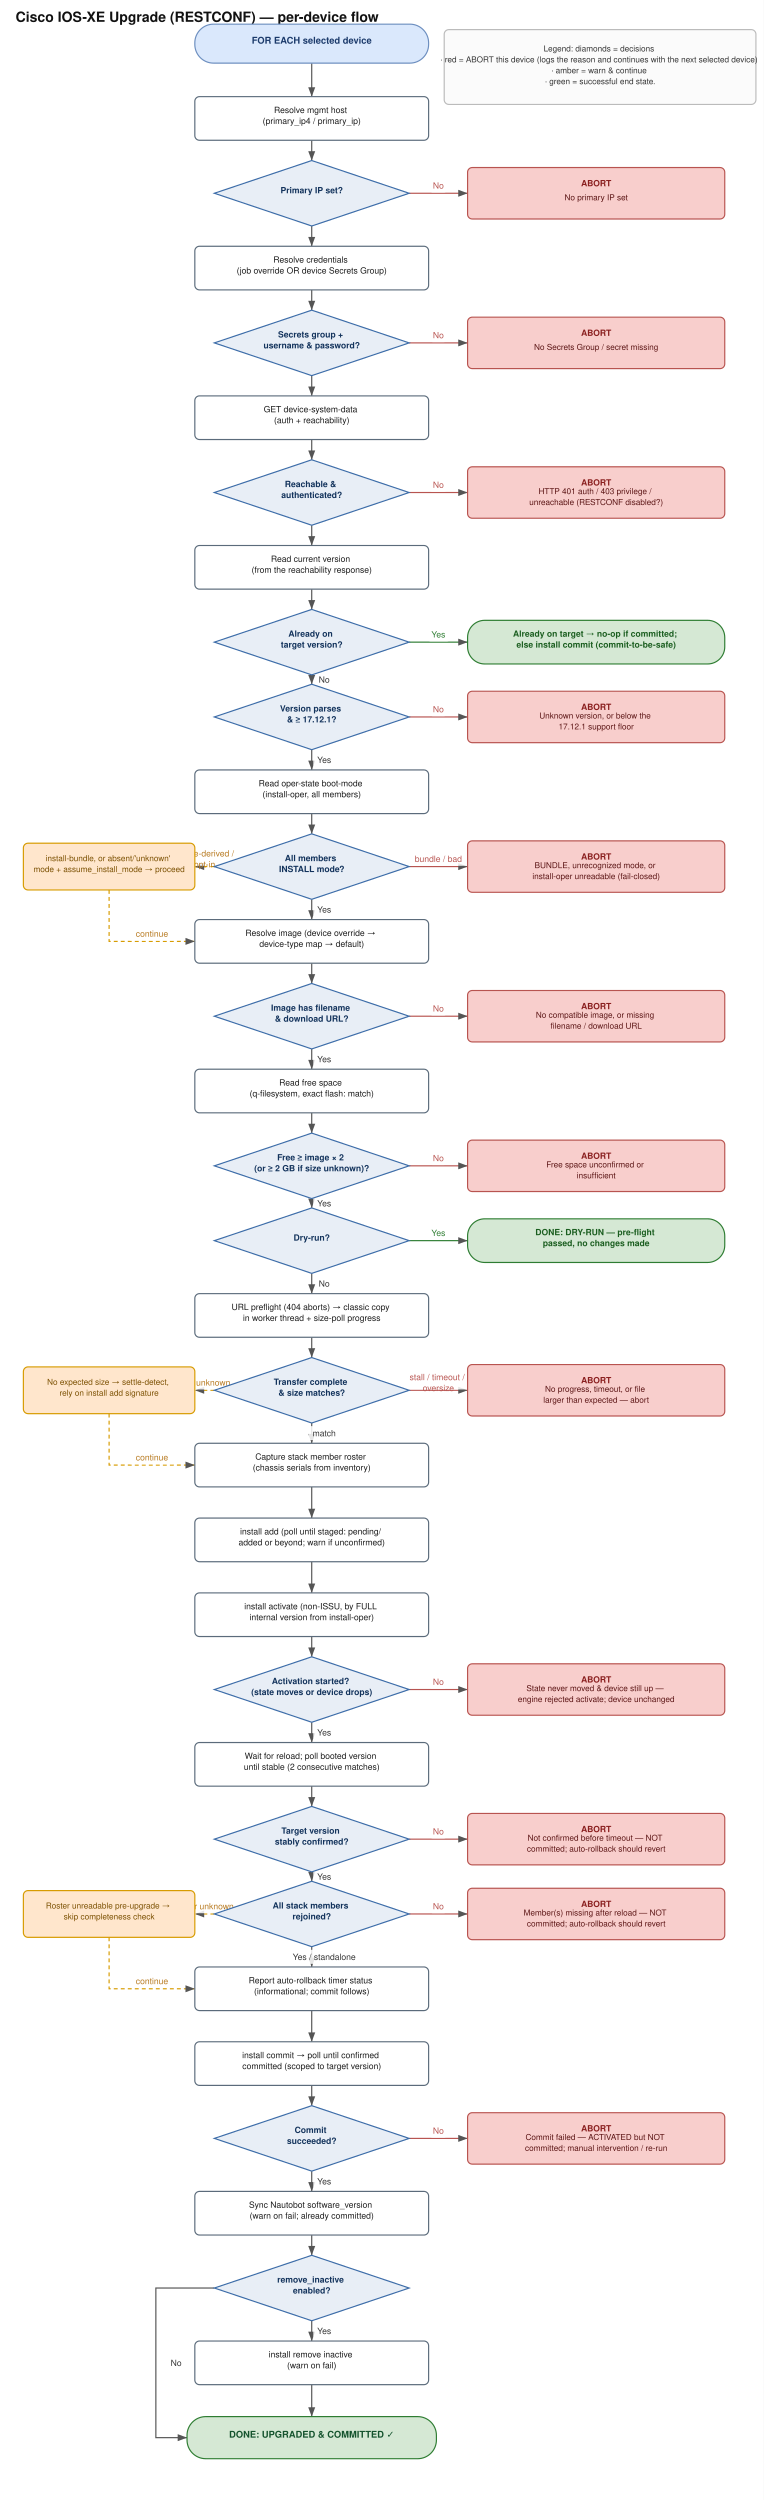
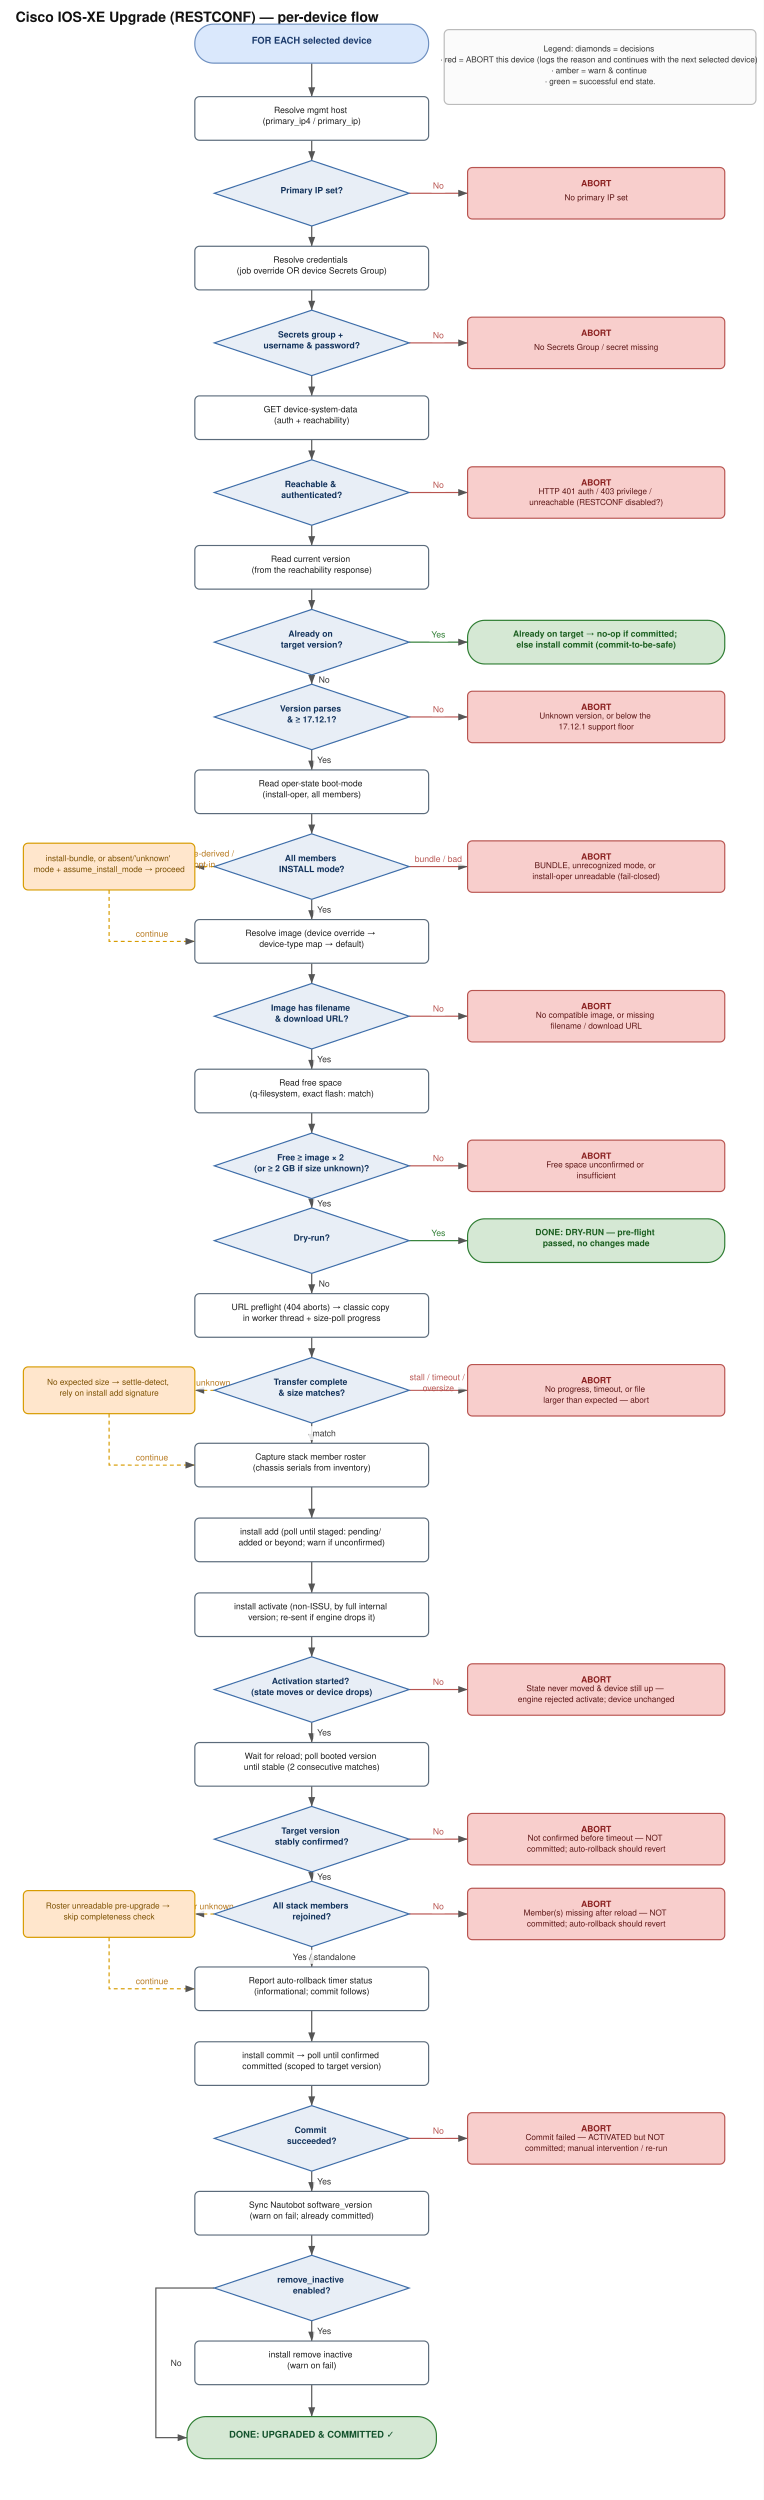
<svg xmlns="http://www.w3.org/2000/svg" viewBox="0 0 980 3208" width="980" height="3208" font-family="Helvetica,Arial,sans-serif">
  <defs>
    <marker id="arrow" markerWidth="10" markerHeight="10" refX="8" refY="3" orient="auto" markerUnits="strokeWidth">
      <path d="M0,0 L8,3 L0,6 z" fill="#555" />
    </marker>
  </defs>
  <rect x="0" y="0" width="980" height="3208" fill="#ffffff" />
  <text x="20" y="28" font-size="18" font-weight="bold" fill="#111">Cisco IOS-XE Upgrade (RESTCONF) — per-device flow</text>
  <rect x="570" y="38" width="400" height="96" rx="6" ry="6" fill="#fbfbfb" stroke="#bbb" stroke-width="1.5" />
  <text x="770" y="66" text-anchor="middle" font-family="Helvetica,Arial,sans-serif" font-size="10.5" fill="#333">
    <tspan x="770" dy="0">Legend:  diamonds = decisions</tspan>
    <tspan x="770" dy="14">· red = ABORT this device (logs the reason and continues with the next selected device)</tspan>
    <tspan x="770" dy="14">· amber = warn &amp; continue</tspan>
    <tspan x="770" dy="14">· green = successful end state.</tspan>
  </text>
  <path d="M 400 81 L 400 124" fill="none" stroke="#555" stroke-width="1.5" marker-end="url(#arrow)" />
  <path d="M 400 180 L 400 206" fill="none" stroke="#555" stroke-width="1.5" marker-end="url(#arrow)" />
  <path d="M 400 290 L 400 316" fill="none" stroke="#555" stroke-width="1.5" marker-end="url(#arrow)" />
  <path d="M 400 372 L 400 398" fill="none" stroke="#555" stroke-width="1.5" marker-end="url(#arrow)" />
  <path d="M 400 482 L 400 508" fill="none" stroke="#555" stroke-width="1.5" marker-end="url(#arrow)" />
  <path d="M 400 564 L 400 590" fill="none" stroke="#555" stroke-width="1.5" marker-end="url(#arrow)" />
  <path d="M 400 674 L 400 700" fill="none" stroke="#555" stroke-width="1.5" marker-end="url(#arrow)" />
  <path d="M 400 756 L 400 782" fill="none" stroke="#555" stroke-width="1.5" marker-end="url(#arrow)" />
  <path d="M 400 866 L 400 878" fill="none" stroke="#555" stroke-width="1.5" marker-end="url(#arrow)" />
  <rect x="406" y="863" width="21" height="18" rx="3" fill="#ffffff" fill-opacity="0.85" stroke="none" />
  <text x="416" y="876" text-anchor="middle" font-family="Helvetica,Arial,sans-serif" font-size="11" fill="#333">
    <tspan x="416" dy="0">No</tspan>
  </text>
  <path d="M 400 962 L 400 988" fill="none" stroke="#555" stroke-width="1.5" marker-end="url(#arrow)" />
  <rect x="402" y="966" width="28" height="18" rx="3" fill="#ffffff" fill-opacity="0.85" stroke="none" />
  <text x="416" y="979" text-anchor="middle" font-family="Helvetica,Arial,sans-serif" font-size="11" fill="#333">
    <tspan x="416" dy="0">Yes</tspan>
  </text>
  <path d="M 400 1044 L 400 1070" fill="none" stroke="#555" stroke-width="1.5" marker-end="url(#arrow)" />
  <path d="M 400 1154 L 400 1180" fill="none" stroke="#555" stroke-width="1.5" marker-end="url(#arrow)" />
  <rect x="402" y="1158" width="28" height="18" rx="3" fill="#ffffff" fill-opacity="0.85" stroke="none" />
  <text x="416" y="1171" text-anchor="middle" font-family="Helvetica,Arial,sans-serif" font-size="11" fill="#333">
    <tspan x="416" dy="0">Yes</tspan>
  </text>
  <path d="M 400 1236 L 400 1262" fill="none" stroke="#555" stroke-width="1.5" marker-end="url(#arrow)" />
  <path d="M 400 1346 L 400 1372" fill="none" stroke="#555" stroke-width="1.5" marker-end="url(#arrow)" />
  <rect x="402" y="1350" width="28" height="18" rx="3" fill="#ffffff" fill-opacity="0.85" stroke="none" />
  <text x="416" y="1363" text-anchor="middle" font-family="Helvetica,Arial,sans-serif" font-size="11" fill="#333">
    <tspan x="416" dy="0">Yes</tspan>
  </text>
  <path d="M 400 1428 L 400 1454" fill="none" stroke="#555" stroke-width="1.5" marker-end="url(#arrow)" />
  <path d="M 400 1538 L 400 1550" fill="none" stroke="#555" stroke-width="1.5" marker-end="url(#arrow)" />
  <rect x="402" y="1535" width="28" height="18" rx="3" fill="#ffffff" fill-opacity="0.85" stroke="none" />
  <text x="416" y="1548" text-anchor="middle" font-family="Helvetica,Arial,sans-serif" font-size="11" fill="#333">
    <tspan x="416" dy="0">Yes</tspan>
  </text>
  <path d="M 400 1634 L 400 1660" fill="none" stroke="#555" stroke-width="1.5" marker-end="url(#arrow)" />
  <rect x="406" y="1638" width="21" height="18" rx="3" fill="#ffffff" fill-opacity="0.85" stroke="none" />
  <text x="416" y="1651" text-anchor="middle" font-family="Helvetica,Arial,sans-serif" font-size="11" fill="#333">
    <tspan x="416" dy="0">No</tspan>
  </text>
  <path d="M 400 1716 L 400 1742" fill="none" stroke="#555" stroke-width="1.5" marker-end="url(#arrow)" />
  <path d="M 400 1826 L 400 1852" fill="none" stroke="#555" stroke-width="1.5" marker-end="url(#arrow)" />
  <rect x="396" y="1830" width="40" height="18" rx="3" fill="#ffffff" fill-opacity="0.85" stroke="none" />
  <text x="416" y="1843" text-anchor="middle" font-family="Helvetica,Arial,sans-serif" font-size="11" fill="#333">
    <tspan x="416" dy="0">match</tspan>
  </text>
  <path d="M 400 1908 L 400 1948" fill="none" stroke="#555" stroke-width="1.5" marker-end="url(#arrow)" />
  <path d="M 400 2004 L 400 2044" fill="none" stroke="#555" stroke-width="1.5" marker-end="url(#arrow)" />
  <path d="M 400 2100 L 400 2126" fill="none" stroke="#555" stroke-width="1.5" marker-end="url(#arrow)" />
  <path d="M 400 2210 L 400 2236" fill="none" stroke="#555" stroke-width="1.5" marker-end="url(#arrow)" />
  <rect x="402" y="2214" width="28" height="18" rx="3" fill="#ffffff" fill-opacity="0.85" stroke="none" />
  <text x="416" y="2227" text-anchor="middle" font-family="Helvetica,Arial,sans-serif" font-size="11" fill="#333">
    <tspan x="416" dy="0">Yes</tspan>
  </text>
  <path d="M 400 2292 L 400 2318" fill="none" stroke="#555" stroke-width="1.5" marker-end="url(#arrow)" />
  <path d="M 400 2402 L 400 2414" fill="none" stroke="#555" stroke-width="1.5" marker-end="url(#arrow)" />
  <rect x="402" y="2399" width="28" height="18" rx="3" fill="#ffffff" fill-opacity="0.85" stroke="none" />
  <text x="416" y="2412" text-anchor="middle" font-family="Helvetica,Arial,sans-serif" font-size="11" fill="#333">
    <tspan x="416" dy="0">Yes</tspan>
  </text>
  <path d="M 400 2498 L 400 2524" fill="none" stroke="#555" stroke-width="1.5" marker-end="url(#arrow)" />
  <rect x="360" y="2502" width="112" height="18" rx="3" fill="#ffffff" fill-opacity="0.85" stroke="none" />
  <text x="416" y="2515" text-anchor="middle" font-family="Helvetica,Arial,sans-serif" font-size="11" fill="#333">
    <tspan x="416" dy="0">Yes / standalone</tspan>
  </text>
  <path d="M 400 2580 L 400 2620" fill="none" stroke="#555" stroke-width="1.5" marker-end="url(#arrow)" />
  <path d="M 400 2676 L 400 2702" fill="none" stroke="#555" stroke-width="1.5" marker-end="url(#arrow)" />
  <path d="M 400 2786 L 400 2812" fill="none" stroke="#555" stroke-width="1.5" marker-end="url(#arrow)" />
  <rect x="402" y="2790" width="28" height="18" rx="3" fill="#ffffff" fill-opacity="0.85" stroke="none" />
  <text x="416" y="2803" text-anchor="middle" font-family="Helvetica,Arial,sans-serif" font-size="11" fill="#333">
    <tspan x="416" dy="0">Yes</tspan>
  </text>
  <path d="M 400 2868 L 400 2894" fill="none" stroke="#555" stroke-width="1.5" marker-end="url(#arrow)" />
  <path d="M 400 2978 L 400 3004" fill="none" stroke="#555" stroke-width="1.5" marker-end="url(#arrow)" />
  <rect x="402" y="2982" width="28" height="18" rx="3" fill="#ffffff" fill-opacity="0.85" stroke="none" />
  <text x="416" y="2995" text-anchor="middle" font-family="Helvetica,Arial,sans-serif" font-size="11" fill="#333">
    <tspan x="416" dy="0">Yes</tspan>
  </text>
  <path d="M 400 3060 L 400 3101" fill="none" stroke="#555" stroke-width="1.5" marker-end="url(#arrow)" />
  <path d="M 275 2936 L 200 2936 L 200 3128 L 240 3128" fill="none" stroke="#555" stroke-width="1.5" marker-end="url(#arrow)" />
  <rect x="216" y="3023" width="21" height="18" rx="3" fill="#ffffff" fill-opacity="0.85" stroke="none" />
  <text x="226" y="3036" text-anchor="middle" font-family="Helvetica,Arial,sans-serif" font-size="11" fill="#333">
    <tspan x="226" dy="0">No</tspan>
  </text>
  <path d="M 525 248 L 600 248" fill="none" stroke="#B85450" stroke-width="1.5" marker-end="url(#arrow)" />
  <rect x="552" y="229" width="21" height="18" rx="3" fill="#ffffff" fill-opacity="0.85" stroke="none" />
  <text x="562.5" y="242" text-anchor="middle" font-family="Helvetica,Arial,sans-serif" font-size="11" fill="#B85450">
    <tspan x="562.5" dy="0">No</tspan>
  </text>
  <rect x="600" y="215" width="330" height="66" rx="6" ry="6" fill="#F8CECC" stroke="#B85450" stroke-width="1.5" />
  <text x="765.0" y="239" text-anchor="middle" font-family="Helvetica,Arial,sans-serif" font-size="11" font-weight="bold" fill="#8a1f1f">
    <tspan x="765.0" dy="0">ABORT</tspan>
  </text>
  <text x="765.0" y="257" text-anchor="middle" font-family="Helvetica,Arial,sans-serif" font-size="10.5" fill="#5b1414">
    <tspan x="765.0" dy="0">No primary IP set</tspan>
  </text>
  <path d="M 525 440 L 600 440" fill="none" stroke="#B85450" stroke-width="1.5" marker-end="url(#arrow)" />
  <rect x="552" y="421" width="21" height="18" rx="3" fill="#ffffff" fill-opacity="0.85" stroke="none" />
  <text x="562.5" y="434" text-anchor="middle" font-family="Helvetica,Arial,sans-serif" font-size="11" fill="#B85450">
    <tspan x="562.5" dy="0">No</tspan>
  </text>
  <rect x="600" y="407" width="330" height="66" rx="6" ry="6" fill="#F8CECC" stroke="#B85450" stroke-width="1.5" />
  <text x="765.0" y="431" text-anchor="middle" font-family="Helvetica,Arial,sans-serif" font-size="11" font-weight="bold" fill="#8a1f1f">
    <tspan x="765.0" dy="0">ABORT</tspan>
  </text>
  <text x="765.0" y="449" text-anchor="middle" font-family="Helvetica,Arial,sans-serif" font-size="10.5" fill="#5b1414">
    <tspan x="765.0" dy="0">No Secrets Group / secret missing</tspan>
  </text>
  <path d="M 525 632 L 600 632" fill="none" stroke="#B85450" stroke-width="1.5" marker-end="url(#arrow)" />
  <rect x="552" y="613" width="21" height="18" rx="3" fill="#ffffff" fill-opacity="0.85" stroke="none" />
  <text x="562.5" y="626" text-anchor="middle" font-family="Helvetica,Arial,sans-serif" font-size="11" fill="#B85450">
    <tspan x="562.5" dy="0">No</tspan>
  </text>
  <rect x="600" y="599" width="330" height="66" rx="6" ry="6" fill="#F8CECC" stroke="#B85450" stroke-width="1.5" />
  <text x="765.0" y="623" text-anchor="middle" font-family="Helvetica,Arial,sans-serif" font-size="11" font-weight="bold" fill="#8a1f1f">
    <tspan x="765.0" dy="0">ABORT</tspan>
  </text>
  <text x="765.0" y="634" text-anchor="middle" font-family="Helvetica,Arial,sans-serif" font-size="10.5" fill="#5b1414">
    <tspan x="765.0" dy="0">HTTP 401 auth / 403 privilege /</tspan>
    <tspan x="765.0" dy="14">unreachable (RESTCONF disabled?)</tspan>
  </text>
  <path d="M 525 824 L 600 824" fill="none" stroke="#2E7D32" stroke-width="1.5" marker-end="url(#arrow)" />
  <rect x="549" y="805" width="28" height="18" rx="3" fill="#ffffff" fill-opacity="0.85" stroke="none" />
  <text x="562.5" y="818" text-anchor="middle" font-family="Helvetica,Arial,sans-serif" font-size="11" fill="#2E7D32">
    <tspan x="562.5" dy="0">Yes</tspan>
  </text>
  <rect x="600" y="796" width="330" height="56" rx="22" ry="22" fill="#D5E8D4" stroke="#2E7D32" stroke-width="1.5" />
  <text x="765.0" y="817" text-anchor="middle" font-family="Helvetica,Arial,sans-serif" font-size="11" font-weight="bold" fill="#1b5e20">
    <tspan x="765.0" dy="0">Already on target → no-op if committed;</tspan>
    <tspan x="765.0" dy="14">else install commit (commit-to-be-safe)</tspan>
  </text>
  <path d="M 525 920 L 600 920" fill="none" stroke="#B85450" stroke-width="1.5" marker-end="url(#arrow)" />
  <rect x="552" y="901" width="21" height="18" rx="3" fill="#ffffff" fill-opacity="0.85" stroke="none" />
  <text x="562.5" y="914" text-anchor="middle" font-family="Helvetica,Arial,sans-serif" font-size="11" fill="#B85450">
    <tspan x="562.5" dy="0">No</tspan>
  </text>
  <rect x="600" y="887" width="330" height="66" rx="6" ry="6" fill="#F8CECC" stroke="#B85450" stroke-width="1.5" />
  <text x="765.0" y="911" text-anchor="middle" font-family="Helvetica,Arial,sans-serif" font-size="11" font-weight="bold" fill="#8a1f1f">
    <tspan x="765.0" dy="0">ABORT</tspan>
  </text>
  <text x="765.0" y="922" text-anchor="middle" font-family="Helvetica,Arial,sans-serif" font-size="10.5" fill="#5b1414">
    <tspan x="765.0" dy="0">Unknown version, or below the</tspan>
    <tspan x="765.0" dy="14">17.12.1 support floor</tspan>
  </text>
  <path d="M 525 1112 L 600 1112" fill="none" stroke="#B85450" stroke-width="1.5" marker-end="url(#arrow)" />
  <rect x="520" y="1093" width="86" height="18" rx="3" fill="#ffffff" fill-opacity="0.85" stroke="none" />
  <text x="562.5" y="1106" text-anchor="middle" font-family="Helvetica,Arial,sans-serif" font-size="11" fill="#B85450">
    <tspan x="562.5" dy="0">bundle / bad</tspan>
  </text>
  <rect x="600" y="1079" width="330" height="66" rx="6" ry="6" fill="#F8CECC" stroke="#B85450" stroke-width="1.5" />
  <text x="765.0" y="1103" text-anchor="middle" font-family="Helvetica,Arial,sans-serif" font-size="11" font-weight="bold" fill="#8a1f1f">
    <tspan x="765.0" dy="0">ABORT</tspan>
  </text>
  <text x="765.0" y="1114" text-anchor="middle" font-family="Helvetica,Arial,sans-serif" font-size="10.5" fill="#5b1414">
    <tspan x="765.0" dy="0">BUNDLE, unrecognized mode, or</tspan>
    <tspan x="765.0" dy="14">install-oper unreadable (fail-closed)</tspan>
  </text>
  <path d="M 275 1112 L 250 1112" fill="none" stroke="#D79B00" stroke-width="1.5" stroke-dasharray="5,4" marker-end="url(#arrow)" />
  <rect x="184" y="1093" width="158" height="18" rx="3" fill="#ffffff" fill-opacity="0.85" stroke="none" />
  <text x="262.5" y="1099" text-anchor="middle" font-family="Helvetica,Arial,sans-serif" font-size="11" fill="#B7791f">
    <tspan x="262.5" dy="0">bundle-derived /</tspan>
    <tspan x="262.5" dy="14">opt-in</tspan>
  </text>
  <rect x="30" y="1082" width="220" height="60" rx="6" ry="6" fill="#FFE6CC" stroke="#D79B00" stroke-width="1.5" />
  <text x="140.0" y="1105" text-anchor="middle" font-family="Helvetica,Arial,sans-serif" font-size="10.5" fill="#7a4f00">
    <tspan x="140.0" dy="0">install-bundle, or absent/'unknown'</tspan>
    <tspan x="140.0" dy="14">mode + assume_install_mode → proceed</tspan>
  </text>
  <path d="M 140 1142 L 140 1208 L 250 1208" fill="none" stroke="#D79B00" stroke-width="1.5" stroke-dasharray="5,4" marker-end="url(#arrow)" />
  <rect x="165" y="1189" width="60" height="18" rx="3" fill="#ffffff" fill-opacity="0.85" stroke="none" />
  <text x="195.0" y="1202" text-anchor="middle" font-family="Helvetica,Arial,sans-serif" font-size="11" fill="#B7791f">
    <tspan x="195.0" dy="0">continue</tspan>
  </text>
  <path d="M 525 1304 L 600 1304" fill="none" stroke="#B85450" stroke-width="1.5" marker-end="url(#arrow)" />
  <rect x="552" y="1285" width="21" height="18" rx="3" fill="#ffffff" fill-opacity="0.85" stroke="none" />
  <text x="562.5" y="1298" text-anchor="middle" font-family="Helvetica,Arial,sans-serif" font-size="11" fill="#B85450">
    <tspan x="562.5" dy="0">No</tspan>
  </text>
  <rect x="600" y="1271" width="330" height="66" rx="6" ry="6" fill="#F8CECC" stroke="#B85450" stroke-width="1.5" />
  <text x="765.0" y="1295" text-anchor="middle" font-family="Helvetica,Arial,sans-serif" font-size="11" font-weight="bold" fill="#8a1f1f">
    <tspan x="765.0" dy="0">ABORT</tspan>
  </text>
  <text x="765.0" y="1306" text-anchor="middle" font-family="Helvetica,Arial,sans-serif" font-size="10.5" fill="#5b1414">
    <tspan x="765.0" dy="0">No compatible image, or missing</tspan>
    <tspan x="765.0" dy="14">filename / download URL</tspan>
  </text>
  <path d="M 525 1496 L 600 1496" fill="none" stroke="#B85450" stroke-width="1.5" marker-end="url(#arrow)" />
  <rect x="552" y="1477" width="21" height="18" rx="3" fill="#ffffff" fill-opacity="0.85" stroke="none" />
  <text x="562.5" y="1490" text-anchor="middle" font-family="Helvetica,Arial,sans-serif" font-size="11" fill="#B85450">
    <tspan x="562.5" dy="0">No</tspan>
  </text>
  <rect x="600" y="1463" width="330" height="66" rx="6" ry="6" fill="#F8CECC" stroke="#B85450" stroke-width="1.5" />
  <text x="765.0" y="1487" text-anchor="middle" font-family="Helvetica,Arial,sans-serif" font-size="11" font-weight="bold" fill="#8a1f1f">
    <tspan x="765.0" dy="0">ABORT</tspan>
  </text>
  <text x="765.0" y="1498" text-anchor="middle" font-family="Helvetica,Arial,sans-serif" font-size="10.5" fill="#5b1414">
    <tspan x="765.0" dy="0">Free space unconfirmed or</tspan>
    <tspan x="765.0" dy="14">insufficient</tspan>
  </text>
  <path d="M 525 1592 L 600 1592" fill="none" stroke="#2E7D32" stroke-width="1.5" marker-end="url(#arrow)" />
  <rect x="549" y="1573" width="28" height="18" rx="3" fill="#ffffff" fill-opacity="0.85" stroke="none" />
  <text x="562.5" y="1586" text-anchor="middle" font-family="Helvetica,Arial,sans-serif" font-size="11" fill="#2E7D32">
    <tspan x="562.5" dy="0">Yes</tspan>
  </text>
  <rect x="600" y="1564" width="330" height="56" rx="22" ry="22" fill="#D5E8D4" stroke="#2E7D32" stroke-width="1.5" />
  <text x="765.0" y="1585" text-anchor="middle" font-family="Helvetica,Arial,sans-serif" font-size="11" font-weight="bold" fill="#1b5e20">
    <tspan x="765.0" dy="0">DONE: DRY-RUN — pre-flight</tspan>
    <tspan x="765.0" dy="14">passed, no changes made</tspan>
  </text>
  <path d="M 525 1784 L 600 1784" fill="none" stroke="#B85450" stroke-width="1.5" marker-end="url(#arrow)" />
  <rect x="474" y="1765" width="177" height="18" rx="3" fill="#ffffff" fill-opacity="0.85" stroke="none" />
  <text x="562.5" y="1771" text-anchor="middle" font-family="Helvetica,Arial,sans-serif" font-size="11" fill="#B85450">
    <tspan x="562.5" dy="0">stall / timeout /</tspan>
    <tspan x="562.5" dy="14">oversize</tspan>
  </text>
  <rect x="600" y="1751" width="330" height="66" rx="6" ry="6" fill="#F8CECC" stroke="#B85450" stroke-width="1.5" />
  <text x="765.0" y="1775" text-anchor="middle" font-family="Helvetica,Arial,sans-serif" font-size="11" font-weight="bold" fill="#8a1f1f">
    <tspan x="765.0" dy="0">ABORT</tspan>
  </text>
  <text x="765.0" y="1786" text-anchor="middle" font-family="Helvetica,Arial,sans-serif" font-size="10.5" fill="#5b1414">
    <tspan x="765.0" dy="0">No progress, timeout, or file</tspan>
    <tspan x="765.0" dy="14">larger than expected — abort</tspan>
  </text>
  <path d="M 275 1784 L 250 1784" fill="none" stroke="#D79B00" stroke-width="1.5" stroke-dasharray="5,4" marker-end="url(#arrow)" />
  <rect x="220" y="1765" width="86" height="18" rx="3" fill="#ffffff" fill-opacity="0.85" stroke="none" />
  <text x="262.5" y="1778" text-anchor="middle" font-family="Helvetica,Arial,sans-serif" font-size="11" fill="#B7791f">
    <tspan x="262.5" dy="0">size unknown</tspan>
  </text>
  <rect x="30" y="1754" width="220" height="60" rx="6" ry="6" fill="#FFE6CC" stroke="#D79B00" stroke-width="1.5" />
  <text x="140.0" y="1777" text-anchor="middle" font-family="Helvetica,Arial,sans-serif" font-size="10.5" fill="#7a4f00">
    <tspan x="140.0" dy="0">No expected size → settle-detect,</tspan>
    <tspan x="140.0" dy="14">rely on install add signature</tspan>
  </text>
  <path d="M 140 1814 L 140 1880 L 250 1880" fill="none" stroke="#D79B00" stroke-width="1.5" stroke-dasharray="5,4" marker-end="url(#arrow)" />
  <rect x="165" y="1861" width="60" height="18" rx="3" fill="#ffffff" fill-opacity="0.85" stroke="none" />
  <text x="195.0" y="1874" text-anchor="middle" font-family="Helvetica,Arial,sans-serif" font-size="11" fill="#B7791f">
    <tspan x="195.0" dy="0">continue</tspan>
  </text>
  <path d="M 525 2168 L 600 2168" fill="none" stroke="#B85450" stroke-width="1.5" marker-end="url(#arrow)" />
  <rect x="552" y="2149" width="21" height="18" rx="3" fill="#ffffff" fill-opacity="0.85" stroke="none" />
  <text x="562.5" y="2162" text-anchor="middle" font-family="Helvetica,Arial,sans-serif" font-size="11" fill="#B85450">
    <tspan x="562.5" dy="0">No</tspan>
  </text>
  <rect x="600" y="2135" width="330" height="66" rx="6" ry="6" fill="#F8CECC" stroke="#B85450" stroke-width="1.5" />
  <text x="765.0" y="2159" text-anchor="middle" font-family="Helvetica,Arial,sans-serif" font-size="11" font-weight="bold" fill="#8a1f1f">
    <tspan x="765.0" dy="0">ABORT</tspan>
  </text>
  <text x="765.0" y="2170" text-anchor="middle" font-family="Helvetica,Arial,sans-serif" font-size="10.5" fill="#5b1414">
    <tspan x="765.0" dy="0">State never moved &amp; device still up —</tspan>
    <tspan x="765.0" dy="14">engine rejected activate; device unchanged</tspan>
  </text>
  <path d="M 525 2360 L 600 2360" fill="none" stroke="#B85450" stroke-width="1.5" marker-end="url(#arrow)" />
  <rect x="552" y="2341" width="21" height="18" rx="3" fill="#ffffff" fill-opacity="0.85" stroke="none" />
  <text x="562.5" y="2354" text-anchor="middle" font-family="Helvetica,Arial,sans-serif" font-size="11" fill="#B85450">
    <tspan x="562.5" dy="0">No</tspan>
  </text>
  <rect x="600" y="2327" width="330" height="66" rx="6" ry="6" fill="#F8CECC" stroke="#B85450" stroke-width="1.5" />
  <text x="765.0" y="2351" text-anchor="middle" font-family="Helvetica,Arial,sans-serif" font-size="11" font-weight="bold" fill="#8a1f1f">
    <tspan x="765.0" dy="0">ABORT</tspan>
  </text>
  <text x="765.0" y="2362" text-anchor="middle" font-family="Helvetica,Arial,sans-serif" font-size="10.5" fill="#5b1414">
    <tspan x="765.0" dy="0">Not confirmed before timeout — NOT</tspan>
    <tspan x="765.0" dy="14">committed; auto-rollback should revert</tspan>
  </text>
  <path d="M 525 2456 L 600 2456" fill="none" stroke="#B85450" stroke-width="1.5" marker-end="url(#arrow)" />
  <rect x="552" y="2437" width="21" height="18" rx="3" fill="#ffffff" fill-opacity="0.85" stroke="none" />
  <text x="562.5" y="2450" text-anchor="middle" font-family="Helvetica,Arial,sans-serif" font-size="11" fill="#B85450">
    <tspan x="562.5" dy="0">No</tspan>
  </text>
  <rect x="600" y="2423" width="330" height="66" rx="6" ry="6" fill="#F8CECC" stroke="#B85450" stroke-width="1.5" />
  <text x="765.0" y="2447" text-anchor="middle" font-family="Helvetica,Arial,sans-serif" font-size="11" font-weight="bold" fill="#8a1f1f">
    <tspan x="765.0" dy="0">ABORT</tspan>
  </text>
  <text x="765.0" y="2458" text-anchor="middle" font-family="Helvetica,Arial,sans-serif" font-size="10.5" fill="#5b1414">
    <tspan x="765.0" dy="0">Member(s) missing after reload — NOT</tspan>
    <tspan x="765.0" dy="14">committed; auto-rollback should revert</tspan>
  </text>
  <path d="M 275 2456 L 250 2456" fill="none" stroke="#D79B00" stroke-width="1.5" stroke-dasharray="5,4" marker-end="url(#arrow)" />
  <rect x="213" y="2437" width="99" height="18" rx="3" fill="#ffffff" fill-opacity="0.85" stroke="none" />
  <text x="262.5" y="2450" text-anchor="middle" font-family="Helvetica,Arial,sans-serif" font-size="11" fill="#B7791f">
    <tspan x="262.5" dy="0">roster unknown</tspan>
  </text>
  <rect x="30" y="2426" width="220" height="60" rx="6" ry="6" fill="#FFE6CC" stroke="#D79B00" stroke-width="1.5" />
  <text x="140.0" y="2449" text-anchor="middle" font-family="Helvetica,Arial,sans-serif" font-size="10.5" fill="#7a4f00">
    <tspan x="140.0" dy="0">Roster unreadable pre-upgrade →</tspan>
    <tspan x="140.0" dy="14">skip completeness check</tspan>
  </text>
  <path d="M 140 2486 L 140 2552 L 250 2552" fill="none" stroke="#D79B00" stroke-width="1.5" stroke-dasharray="5,4" marker-end="url(#arrow)" />
  <rect x="165" y="2533" width="60" height="18" rx="3" fill="#ffffff" fill-opacity="0.85" stroke="none" />
  <text x="195.0" y="2546" text-anchor="middle" font-family="Helvetica,Arial,sans-serif" font-size="11" fill="#B7791f">
    <tspan x="195.0" dy="0">continue</tspan>
  </text>
  <path d="M 525 2744 L 600 2744" fill="none" stroke="#B85450" stroke-width="1.5" marker-end="url(#arrow)" />
  <rect x="552" y="2725" width="21" height="18" rx="3" fill="#ffffff" fill-opacity="0.85" stroke="none" />
  <text x="562.5" y="2738" text-anchor="middle" font-family="Helvetica,Arial,sans-serif" font-size="11" fill="#B85450">
    <tspan x="562.5" dy="0">No</tspan>
  </text>
  <rect x="600" y="2711" width="330" height="66" rx="6" ry="6" fill="#F8CECC" stroke="#B85450" stroke-width="1.5" />
  <text x="765.0" y="2735" text-anchor="middle" font-family="Helvetica,Arial,sans-serif" font-size="11" font-weight="bold" fill="#8a1f1f">
    <tspan x="765.0" dy="0">ABORT</tspan>
  </text>
  <text x="765.0" y="2746" text-anchor="middle" font-family="Helvetica,Arial,sans-serif" font-size="10.5" fill="#5b1414">
    <tspan x="765.0" dy="0">Commit failed — ACTIVATED but NOT</tspan>
    <tspan x="765.0" dy="14">committed; manual intervention / re-run</tspan>
  </text>
  <rect x="250" y="31" width="300" height="50" rx="24" ry="24" fill="#DAE8FC" stroke="#6C8EBF" stroke-width="1.5" />
  <text x="400" y="56" text-anchor="middle" font-family="Helvetica,Arial,sans-serif" font-size="12" font-weight="bold" fill="#1b3a6b">
    <tspan x="400" dy="0">FOR EACH selected device</tspan>
  </text>
  <rect x="250" y="124" width="300" height="56" rx="6" ry="6" fill="#FFFFFF" stroke="#5B6B7B" stroke-width="1.5" />
  <text x="400" y="145" text-anchor="middle" font-family="Helvetica,Arial,sans-serif" font-size="11" fill="#1a1a1a">
    <tspan x="400" dy="0">Resolve mgmt host</tspan>
    <tspan x="400" dy="14">(primary_ip4 / primary_ip)</tspan>
  </text>
  <polygon points="400,206.0 525.0,248 400,290.0 275.0,248" fill="#E8EEF6" stroke="#3C6CA8" stroke-width="1.5" />
  <text x="400" y="248" text-anchor="middle" font-family="Helvetica,Arial,sans-serif" font-size="11" font-weight="bold" fill="#13335c">
    <tspan x="400" dy="0">Primary IP set?</tspan>
  </text>
  <rect x="250" y="316" width="300" height="56" rx="6" ry="6" fill="#FFFFFF" stroke="#5B6B7B" stroke-width="1.5" />
  <text x="400" y="337" text-anchor="middle" font-family="Helvetica,Arial,sans-serif" font-size="11" fill="#1a1a1a">
    <tspan x="400" dy="0">Resolve credentials</tspan>
    <tspan x="400" dy="14">(job override OR device Secrets Group)</tspan>
  </text>
  <polygon points="400,398.0 525.0,440 400,482.0 275.0,440" fill="#E8EEF6" stroke="#3C6CA8" stroke-width="1.5" />
  <text x="400" y="433" text-anchor="middle" font-family="Helvetica,Arial,sans-serif" font-size="11" font-weight="bold" fill="#13335c">
    <tspan x="400" dy="0">Secrets group +</tspan>
    <tspan x="400" dy="14">username &amp; password?</tspan>
  </text>
  <rect x="250" y="508" width="300" height="56" rx="6" ry="6" fill="#FFFFFF" stroke="#5B6B7B" stroke-width="1.5" />
  <text x="400" y="529" text-anchor="middle" font-family="Helvetica,Arial,sans-serif" font-size="11" fill="#1a1a1a">
    <tspan x="400" dy="0">GET device-system-data</tspan>
    <tspan x="400" dy="14">(auth + reachability)</tspan>
  </text>
  <polygon points="400,590.0 525.0,632 400,674.0 275.0,632" fill="#E8EEF6" stroke="#3C6CA8" stroke-width="1.5" />
  <text x="400" y="625" text-anchor="middle" font-family="Helvetica,Arial,sans-serif" font-size="11" font-weight="bold" fill="#13335c">
    <tspan x="400" dy="0">Reachable &amp;</tspan>
    <tspan x="400" dy="14">authenticated?</tspan>
  </text>
  <rect x="250" y="700" width="300" height="56" rx="6" ry="6" fill="#FFFFFF" stroke="#5B6B7B" stroke-width="1.5" />
  <text x="400" y="721" text-anchor="middle" font-family="Helvetica,Arial,sans-serif" font-size="11" fill="#1a1a1a">
    <tspan x="400" dy="0">Read current version</tspan>
    <tspan x="400" dy="14">(from the reachability response)</tspan>
  </text>
  <polygon points="400,782.0 525.0,824 400,866.0 275.0,824" fill="#E8EEF6" stroke="#3C6CA8" stroke-width="1.5" />
  <text x="400" y="817" text-anchor="middle" font-family="Helvetica,Arial,sans-serif" font-size="11" font-weight="bold" fill="#13335c">
    <tspan x="400" dy="0">Already on</tspan>
    <tspan x="400" dy="14">target version?</tspan>
  </text>
  <polygon points="400,878.0 525.0,920 400,962.0 275.0,920" fill="#E8EEF6" stroke="#3C6CA8" stroke-width="1.5" />
  <text x="400" y="913" text-anchor="middle" font-family="Helvetica,Arial,sans-serif" font-size="11" font-weight="bold" fill="#13335c">
    <tspan x="400" dy="0">Version parses</tspan>
    <tspan x="400" dy="14">&amp; ≥ 17.12.1?</tspan>
  </text>
  <rect x="250" y="988" width="300" height="56" rx="6" ry="6" fill="#FFFFFF" stroke="#5B6B7B" stroke-width="1.5" />
  <text x="400" y="1009" text-anchor="middle" font-family="Helvetica,Arial,sans-serif" font-size="11" fill="#1a1a1a">
    <tspan x="400" dy="0">Read oper-state boot-mode</tspan>
    <tspan x="400" dy="14">(install-oper, all members)</tspan>
  </text>
  <polygon points="400,1070.0 525.0,1112 400,1154.0 275.0,1112" fill="#E8EEF6" stroke="#3C6CA8" stroke-width="1.5" />
  <text x="400" y="1105" text-anchor="middle" font-family="Helvetica,Arial,sans-serif" font-size="11" font-weight="bold" fill="#13335c">
    <tspan x="400" dy="0">All members</tspan>
    <tspan x="400" dy="14">INSTALL mode?</tspan>
  </text>
  <rect x="250" y="1180" width="300" height="56" rx="6" ry="6" fill="#FFFFFF" stroke="#5B6B7B" stroke-width="1.5" />
  <text x="400" y="1201" text-anchor="middle" font-family="Helvetica,Arial,sans-serif" font-size="11" fill="#1a1a1a">
    <tspan x="400" dy="0">Resolve image (device override →</tspan>
    <tspan x="400" dy="14">device-type map → default)</tspan>
  </text>
  <polygon points="400,1262.0 525.0,1304 400,1346.0 275.0,1304" fill="#E8EEF6" stroke="#3C6CA8" stroke-width="1.5" />
  <text x="400" y="1297" text-anchor="middle" font-family="Helvetica,Arial,sans-serif" font-size="11" font-weight="bold" fill="#13335c">
    <tspan x="400" dy="0">Image has filename</tspan>
    <tspan x="400" dy="14">&amp; download URL?</tspan>
  </text>
  <rect x="250" y="1372" width="300" height="56" rx="6" ry="6" fill="#FFFFFF" stroke="#5B6B7B" stroke-width="1.5" />
  <text x="400" y="1393" text-anchor="middle" font-family="Helvetica,Arial,sans-serif" font-size="11" fill="#1a1a1a">
    <tspan x="400" dy="0">Read free space</tspan>
    <tspan x="400" dy="14">(q-filesystem, exact flash: match)</tspan>
  </text>
  <polygon points="400,1454.0 525.0,1496 400,1538.0 275.0,1496" fill="#E8EEF6" stroke="#3C6CA8" stroke-width="1.5" />
  <text x="400" y="1489" text-anchor="middle" font-family="Helvetica,Arial,sans-serif" font-size="11" font-weight="bold" fill="#13335c">
    <tspan x="400" dy="0">Free ≥ image × 2</tspan>
    <tspan x="400" dy="14">(or ≥ 2 GB if size unknown)?</tspan>
  </text>
  <polygon points="400,1550.0 525.0,1592 400,1634.0 275.0,1592" fill="#E8EEF6" stroke="#3C6CA8" stroke-width="1.5" />
  <text x="400" y="1592" text-anchor="middle" font-family="Helvetica,Arial,sans-serif" font-size="11" font-weight="bold" fill="#13335c">
    <tspan x="400" dy="0">Dry-run?</tspan>
  </text>
  <rect x="250" y="1660" width="300" height="56" rx="6" ry="6" fill="#FFFFFF" stroke="#5B6B7B" stroke-width="1.5" />
  <text x="400" y="1681" text-anchor="middle" font-family="Helvetica,Arial,sans-serif" font-size="11" fill="#1a1a1a">
    <tspan x="400" dy="0">URL preflight (404 aborts) → classic copy</tspan>
    <tspan x="400" dy="14">in worker thread + size-poll progress</tspan>
  </text>
  <polygon points="400,1742.0 525.0,1784 400,1826.0 275.0,1784" fill="#E8EEF6" stroke="#3C6CA8" stroke-width="1.5" />
  <text x="400" y="1777" text-anchor="middle" font-family="Helvetica,Arial,sans-serif" font-size="11" font-weight="bold" fill="#13335c">
    <tspan x="400" dy="0">Transfer complete</tspan>
    <tspan x="400" dy="14">&amp; size matches?</tspan>
  </text>
  <rect x="250" y="1852" width="300" height="56" rx="6" ry="6" fill="#FFFFFF" stroke="#5B6B7B" stroke-width="1.5" />
  <text x="400" y="1873" text-anchor="middle" font-family="Helvetica,Arial,sans-serif" font-size="11" fill="#1a1a1a">
    <tspan x="400" dy="0">Capture stack member roster</tspan>
    <tspan x="400" dy="14">(chassis serials from inventory)</tspan>
  </text>
  <rect x="250" y="1948" width="300" height="56" rx="6" ry="6" fill="#FFFFFF" stroke="#5B6B7B" stroke-width="1.5" />
  <text x="400" y="1969" text-anchor="middle" font-family="Helvetica,Arial,sans-serif" font-size="11" fill="#1a1a1a">
    <tspan x="400" dy="0">install add (poll until staged: pending/</tspan>
    <tspan x="400" dy="14">added or beyond; warn if unconfirmed)</tspan>
  </text>
  <rect x="250" y="2044" width="300" height="56" rx="6" ry="6" fill="#FFFFFF" stroke="#5B6B7B" stroke-width="1.5" />
  <text x="400" y="2065" text-anchor="middle" font-family="Helvetica,Arial,sans-serif" font-size="11" fill="#1a1a1a">
-     <tspan x="400" dy="0">install activate (non-ISSU, by FULL</tspan>
-     <tspan x="400" dy="14">internal version from install-oper)</tspan>
+     <tspan x="400" dy="0">install activate (non-ISSU, by full internal</tspan>
+     <tspan x="400" dy="14">version; re-sent if engine drops it)</tspan>
  </text>
  <polygon points="400,2126.0 525.0,2168 400,2210.0 275.0,2168" fill="#E8EEF6" stroke="#3C6CA8" stroke-width="1.5" />
  <text x="400" y="2161" text-anchor="middle" font-family="Helvetica,Arial,sans-serif" font-size="11" font-weight="bold" fill="#13335c">
    <tspan x="400" dy="0">Activation started?</tspan>
    <tspan x="400" dy="14">(state moves or device drops)</tspan>
  </text>
  <rect x="250" y="2236" width="300" height="56" rx="6" ry="6" fill="#FFFFFF" stroke="#5B6B7B" stroke-width="1.5" />
  <text x="400" y="2257" text-anchor="middle" font-family="Helvetica,Arial,sans-serif" font-size="11" fill="#1a1a1a">
    <tspan x="400" dy="0">Wait for reload; poll booted version</tspan>
    <tspan x="400" dy="14">until stable (2 consecutive matches)</tspan>
  </text>
  <polygon points="400,2318.0 525.0,2360 400,2402.0 275.0,2360" fill="#E8EEF6" stroke="#3C6CA8" stroke-width="1.5" />
  <text x="400" y="2353" text-anchor="middle" font-family="Helvetica,Arial,sans-serif" font-size="11" font-weight="bold" fill="#13335c">
    <tspan x="400" dy="0">Target version</tspan>
    <tspan x="400" dy="14">stably confirmed?</tspan>
  </text>
  <polygon points="400,2414.0 525.0,2456 400,2498.0 275.0,2456" fill="#E8EEF6" stroke="#3C6CA8" stroke-width="1.5" />
  <text x="400" y="2449" text-anchor="middle" font-family="Helvetica,Arial,sans-serif" font-size="11" font-weight="bold" fill="#13335c">
    <tspan x="400" dy="0">All stack members</tspan>
    <tspan x="400" dy="14">rejoined?</tspan>
  </text>
  <rect x="250" y="2524" width="300" height="56" rx="6" ry="6" fill="#FFFFFF" stroke="#5B6B7B" stroke-width="1.5" />
  <text x="400" y="2545" text-anchor="middle" font-family="Helvetica,Arial,sans-serif" font-size="11" fill="#1a1a1a">
    <tspan x="400" dy="0">Report auto-rollback timer status</tspan>
    <tspan x="400" dy="14">(informational; commit follows)</tspan>
  </text>
  <rect x="250" y="2620" width="300" height="56" rx="6" ry="6" fill="#FFFFFF" stroke="#5B6B7B" stroke-width="1.5" />
  <text x="400" y="2641" text-anchor="middle" font-family="Helvetica,Arial,sans-serif" font-size="11" fill="#1a1a1a">
    <tspan x="400" dy="0">install commit → poll until confirmed</tspan>
    <tspan x="400" dy="14">committed (scoped to target version)</tspan>
  </text>
  <polygon points="400,2702.0 525.0,2744 400,2786.0 275.0,2744" fill="#E8EEF6" stroke="#3C6CA8" stroke-width="1.5" />
  <text x="400" y="2737" text-anchor="middle" font-family="Helvetica,Arial,sans-serif" font-size="11" font-weight="bold" fill="#13335c">
    <tspan x="400" dy="0">Commit</tspan>
    <tspan x="400" dy="14">succeeded?</tspan>
  </text>
  <rect x="250" y="2812" width="300" height="56" rx="6" ry="6" fill="#FFFFFF" stroke="#5B6B7B" stroke-width="1.5" />
  <text x="400" y="2833" text-anchor="middle" font-family="Helvetica,Arial,sans-serif" font-size="11" fill="#1a1a1a">
    <tspan x="400" dy="0">Sync Nautobot software_version</tspan>
    <tspan x="400" dy="14">(warn on fail; already committed)</tspan>
  </text>
  <polygon points="400,2894.0 525.0,2936 400,2978.0 275.0,2936" fill="#E8EEF6" stroke="#3C6CA8" stroke-width="1.5" />
  <text x="400" y="2929" text-anchor="middle" font-family="Helvetica,Arial,sans-serif" font-size="11" font-weight="bold" fill="#13335c">
    <tspan x="400" dy="0">remove_inactive</tspan>
    <tspan x="400" dy="14">enabled?</tspan>
  </text>
  <rect x="250" y="3004" width="300" height="56" rx="6" ry="6" fill="#FFFFFF" stroke="#5B6B7B" stroke-width="1.5" />
  <text x="400" y="3025" text-anchor="middle" font-family="Helvetica,Arial,sans-serif" font-size="11" fill="#1a1a1a">
    <tspan x="400" dy="0">install remove inactive</tspan>
    <tspan x="400" dy="14">(warn on fail)</tspan>
  </text>
  <rect x="240" y="3101" width="320" height="54" rx="24" ry="24" fill="#D5E8D4" stroke="#2E7D32" stroke-width="1.5" />
  <text x="400" y="3128" text-anchor="middle" font-family="Helvetica,Arial,sans-serif" font-size="12" font-weight="bold" fill="#14532d">
    <tspan x="400" dy="0">DONE: UPGRADED &amp; COMMITTED ✓</tspan>
  </text>
</svg>
